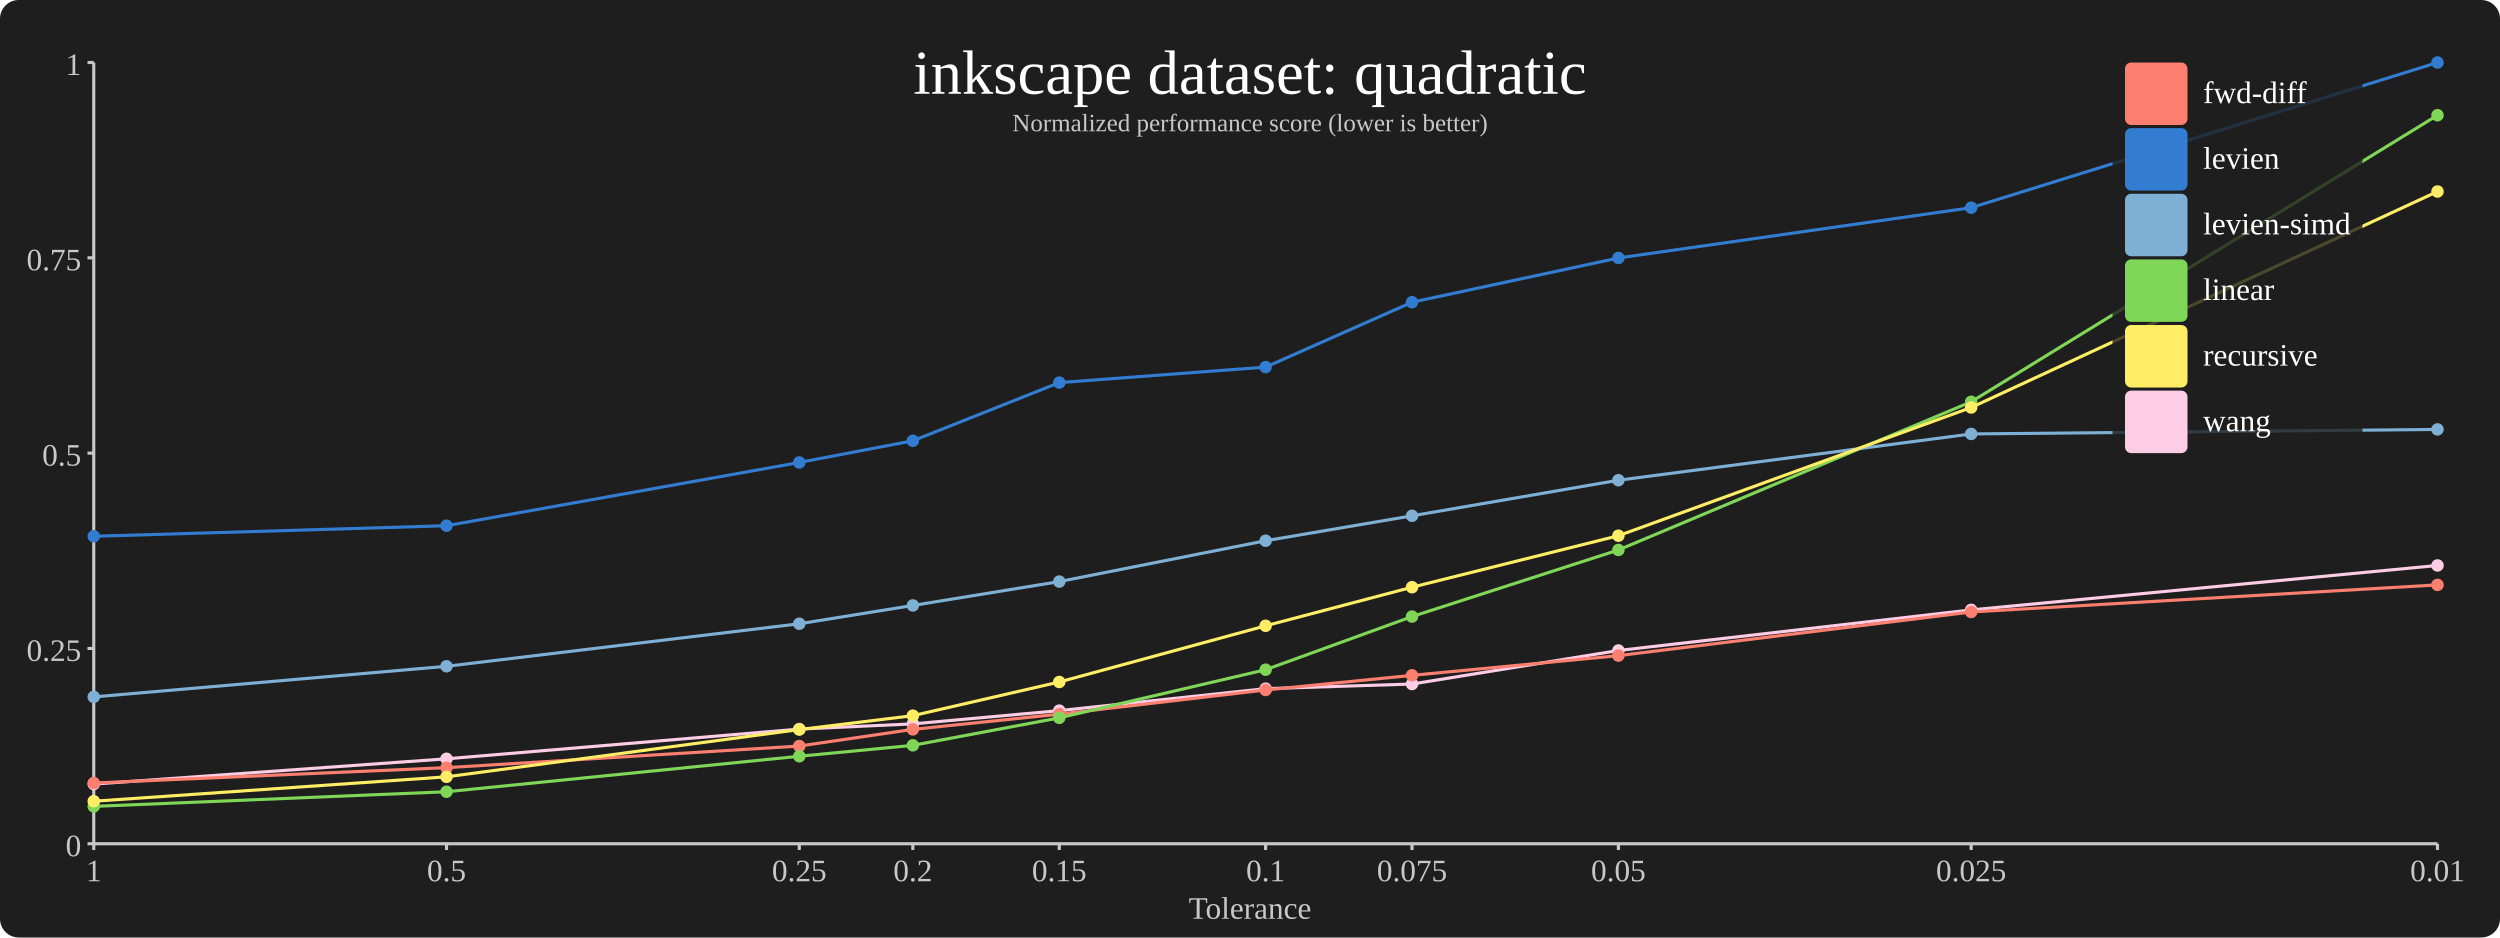
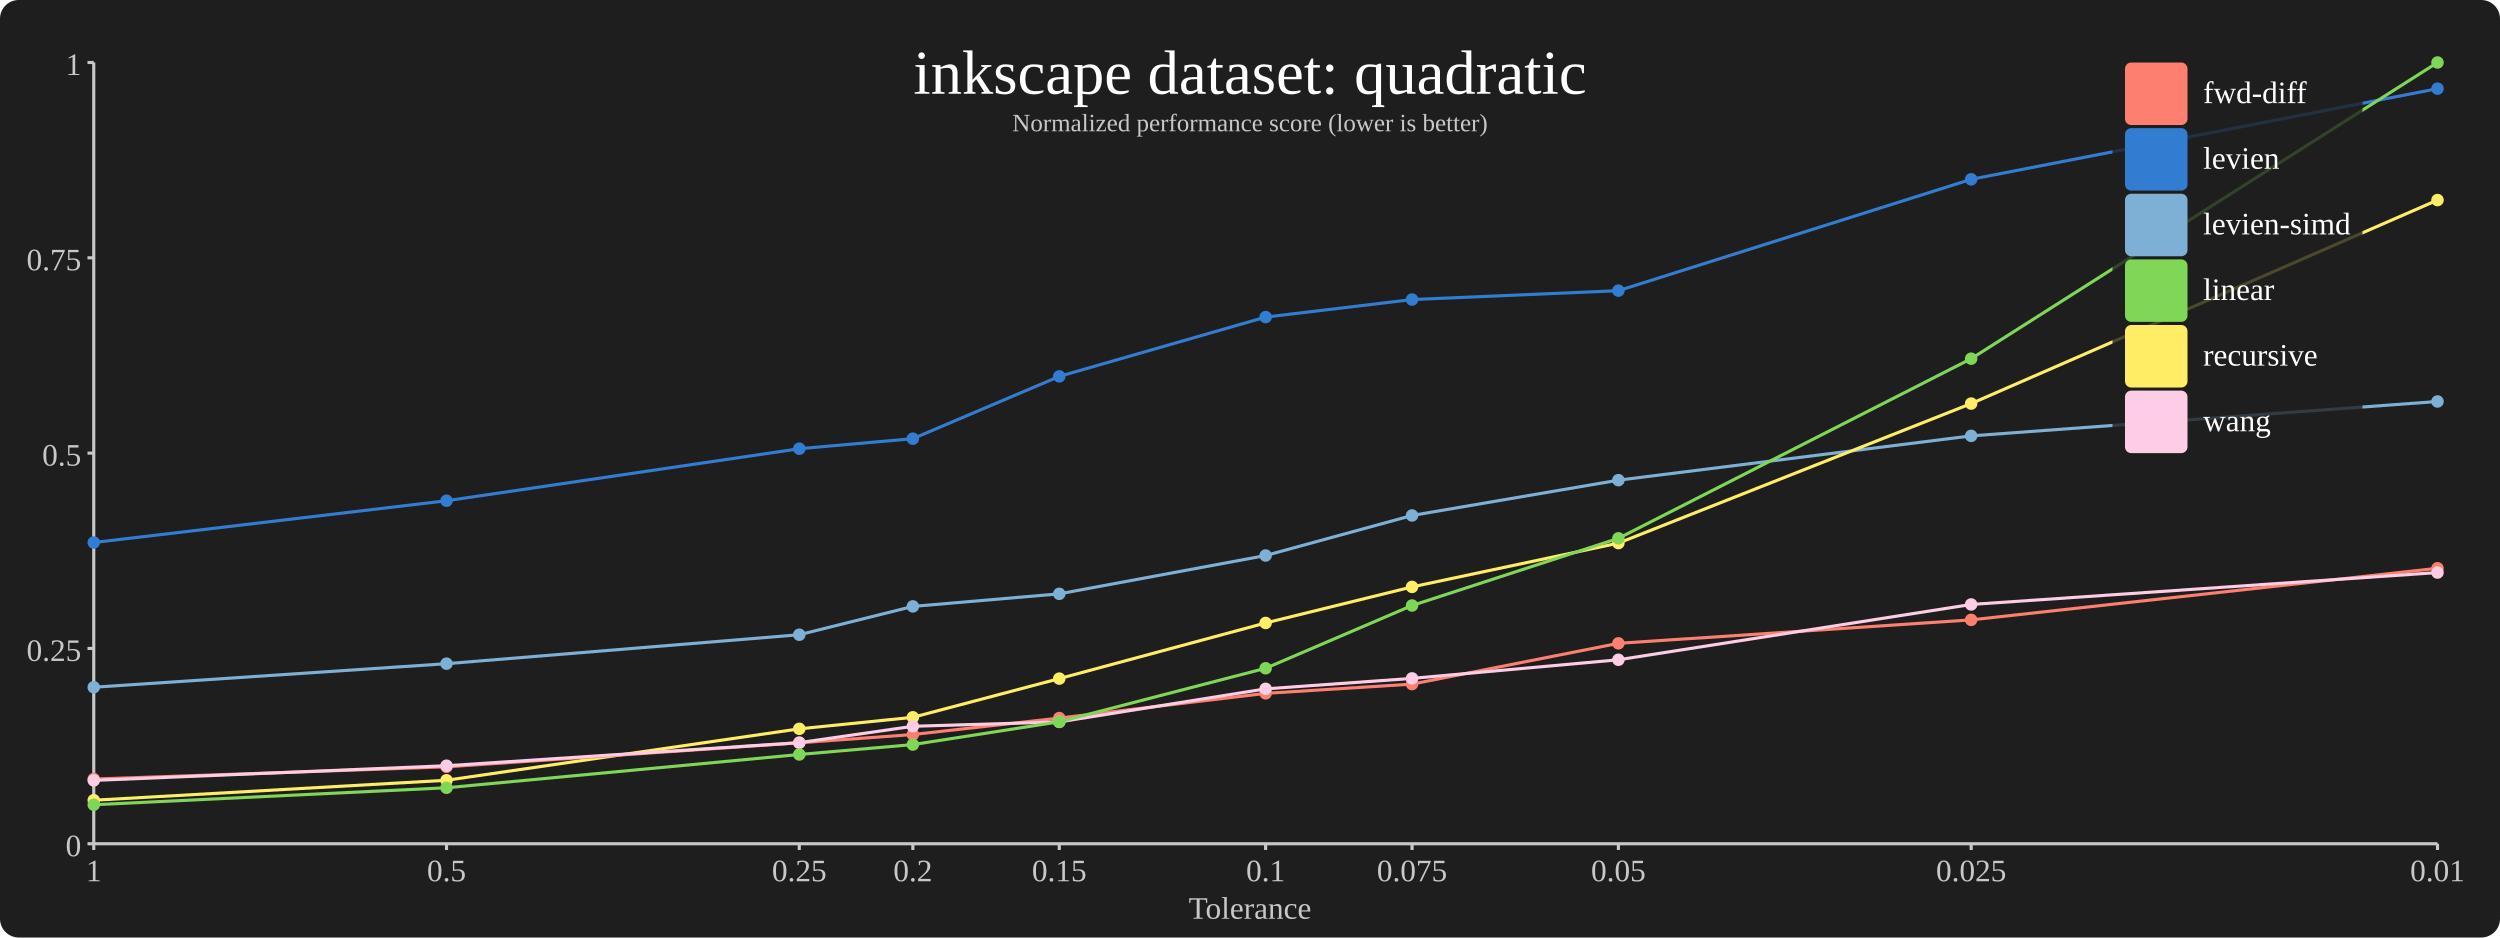
<svg xmlns="http://www.w3.org/2000/svg" viewBox="0 0 800 300">
  <rect x="0" y="0" width="800" height="300" ry="6" style="fill:rgb(30,30,30);stroke:none;fill-opacity:1;stroke-opacity:1;" />
  <path d="M 30 20 L 30 270" style="stroke:rgb(200,200,200);stroke-width:1" />
  <path d="M 30 270 L 780 270" style="stroke:rgb(200,200,200);stroke-width:1" />
  <path d="M 780 270 L 780 272" style="stroke:rgb(200,200,200);stroke-width:1" />
  <text x="780" y="282" style="font-size:10px;fill:rgb(200,200,200);text-anchor:middle;text-align:center;"> 0.01 </text>
  <path d="M 630.772 270 L 630.772 272" style="stroke:rgb(200,200,200);stroke-width:1" />
  <text x="630.772" y="282" style="font-size:10px;fill:rgb(200,200,200);text-anchor:middle;text-align:center;"> 0.025 </text>
  <path d="M 517.886 270 L 517.886 272" style="stroke:rgb(200,200,200);stroke-width:1" />
  <text x="517.886" y="282" style="font-size:10px;fill:rgb(200,200,200);text-anchor:middle;text-align:center;"> 0.05 </text>
  <path d="M 451.852 270 L 451.852 272" style="stroke:rgb(200,200,200);stroke-width:1" />
  <text x="451.852" y="282" style="font-size:10px;fill:rgb(200,200,200);text-anchor:middle;text-align:center;"> 0.075 </text>
  <path d="M 405 270 L 405 272" style="stroke:rgb(200,200,200);stroke-width:1" />
  <text x="405" y="282" style="font-size:10px;fill:rgb(200,200,200);text-anchor:middle;text-align:center;"> 0.1 </text>
  <path d="M 338.966 270 L 338.966 272" style="stroke:rgb(200,200,200);stroke-width:1" />
  <text x="338.966" y="282" style="font-size:10px;fill:rgb(200,200,200);text-anchor:middle;text-align:center;"> 0.15 </text>
  <path d="M 292.114 270 L 292.114 272" style="stroke:rgb(200,200,200);stroke-width:1" />
  <text x="292.114" y="282" style="font-size:10px;fill:rgb(200,200,200);text-anchor:middle;text-align:center;"> 0.2 </text>
  <path d="M 255.773 270 L 255.773 272" style="stroke:rgb(200,200,200);stroke-width:1" />
  <text x="255.773" y="282" style="font-size:10px;fill:rgb(200,200,200);text-anchor:middle;text-align:center;"> 0.25 </text>
  <path d="M 142.886 270 L 142.886 272" style="stroke:rgb(200,200,200);stroke-width:1" />
  <text x="142.886" y="282" style="font-size:10px;fill:rgb(200,200,200);text-anchor:middle;text-align:center;"> 0.5 </text>
  <path d="M 30 270 L 30 272" style="stroke:rgb(200,200,200);stroke-width:1" />
  <text x="30" y="282" style="font-size:10px;fill:rgb(200,200,200);text-anchor:middle;text-align:center;"> 1 </text>
  <path d="M 28 270 L 30 270" style="stroke:rgb(200,200,200);stroke-width:1" />
  <text x="26" y="274" style="font-size:10px;fill:rgb(200,200,200);text-anchor:end;text-align:right;"> 0 </text>
  <path d="M 28 207.5 L 30 207.5" style="stroke:rgb(200,200,200);stroke-width:1" />
  <text x="26" y="211.5" style="font-size:10px;fill:rgb(200,200,200);text-anchor:end;text-align:right;"> 0.25 </text>
  <path d="M 28 145 L 30 145" style="stroke:rgb(200,200,200);stroke-width:1" />
  <text x="26" y="149" style="font-size:10px;fill:rgb(200,200,200);text-anchor:end;text-align:right;"> 0.5 </text>
  <path d="M 28 82.5 L 30 82.5" style="stroke:rgb(200,200,200);stroke-width:1" />
  <text x="26" y="86.5" style="font-size:10px;fill:rgb(200,200,200);text-anchor:end;text-align:right;"> 0.75 </text>
  <path d="M 28 20 L 30 20" style="stroke:rgb(200,200,200);stroke-width:1" />
  <text x="26" y="24" style="font-size:10px;fill:rgb(200,200,200);text-anchor:end;text-align:right;"> 1 </text>
  <text x="400" y="294" style="font-size:10px;fill:rgb(200,200,200);text-anchor:middle;text-align:center;"> Tolerance </text>
-   <circle cx="780" cy="180.942" r="2" style="fill:rgb(253,204,229);stroke:none;fill-opacity:1;stroke-opacity:1;" />
-   <path d="M 780 180.942 L 630.772 195.162" style="stroke:rgb(253,204,229);stroke-width:1" />
-   <circle cx="630.772" cy="195.162" r="2" style="fill:rgb(253,204,229);stroke:none;fill-opacity:1;stroke-opacity:1;" />
-   <path d="M 630.772 195.162 L 517.886 208.157" style="stroke:rgb(253,204,229);stroke-width:1" />
-   <circle cx="517.886" cy="208.157" r="2" style="fill:rgb(253,204,229);stroke:none;fill-opacity:1;stroke-opacity:1;" />
-   <path d="M 517.886 208.157 L 451.852 218.887" style="stroke:rgb(253,204,229);stroke-width:1" />
-   <circle cx="451.852" cy="218.887" r="2" style="fill:rgb(253,204,229);stroke:none;fill-opacity:1;stroke-opacity:1;" />
-   <path d="M 451.852 218.887 L 405 220.365" style="stroke:rgb(253,204,229);stroke-width:1" />
-   <circle cx="405" cy="220.365" r="2" style="fill:rgb(253,204,229);stroke:none;fill-opacity:1;stroke-opacity:1;" />
-   <path d="M 405 220.365 L 338.966 227.397" style="stroke:rgb(253,204,229);stroke-width:1" />
-   <circle cx="338.966" cy="227.397" r="2" style="fill:rgb(253,204,229);stroke:none;fill-opacity:1;stroke-opacity:1;" />
-   <path d="M 338.966 227.397 L 292.114 231.637" style="stroke:rgb(253,204,229);stroke-width:1" />
-   <circle cx="292.114" cy="231.637" r="2" style="fill:rgb(253,204,229);stroke:none;fill-opacity:1;stroke-opacity:1;" />
-   <path d="M 292.114 231.637 L 255.773 233.305" style="stroke:rgb(253,204,229);stroke-width:1" />
-   <circle cx="255.773" cy="233.305" r="2" style="fill:rgb(253,204,229);stroke:none;fill-opacity:1;stroke-opacity:1;" />
-   <path d="M 255.773 233.305 L 142.886 242.815" style="stroke:rgb(253,204,229);stroke-width:1" />
-   <circle cx="142.886" cy="242.815" r="2" style="fill:rgb(253,204,229);stroke:none;fill-opacity:1;stroke-opacity:1;" />
-   <path d="M 142.886 242.815 L 30 250.895" style="stroke:rgb(253,204,229);stroke-width:1" />
-   <circle cx="30" cy="250.895" r="2" style="fill:rgb(253,204,229);stroke:none;fill-opacity:1;stroke-opacity:1;" />
-   <circle cx="780" cy="187.162" r="2" style="fill:rgb(253,127,111);stroke:none;fill-opacity:1;stroke-opacity:1;" />
-   <path d="M 780 187.162 L 630.772 195.83" style="stroke:rgb(253,127,111);stroke-width:1" />
-   <circle cx="630.772" cy="195.83" r="2" style="fill:rgb(253,127,111);stroke:none;fill-opacity:1;stroke-opacity:1;" />
-   <path d="M 630.772 195.83 L 517.886 209.803" style="stroke:rgb(253,127,111);stroke-width:1" />
-   <circle cx="517.886" cy="209.803" r="2" style="fill:rgb(253,127,111);stroke:none;fill-opacity:1;stroke-opacity:1;" />
-   <path d="M 517.886 209.803 L 451.852 216.105" style="stroke:rgb(253,127,111);stroke-width:1" />
-   <circle cx="451.852" cy="216.105" r="2" style="fill:rgb(253,127,111);stroke:none;fill-opacity:1;stroke-opacity:1;" />
-   <path d="M 451.852 216.105 L 405 220.787" style="stroke:rgb(253,127,111);stroke-width:1" />
-   <circle cx="405" cy="220.787" r="2" style="fill:rgb(253,127,111);stroke:none;fill-opacity:1;stroke-opacity:1;" />
-   <path d="M 405 220.787 L 338.966 228.52" style="stroke:rgb(253,127,111);stroke-width:1" />
-   <circle cx="338.966" cy="228.52" r="2" style="fill:rgb(253,127,111);stroke:none;fill-opacity:1;stroke-opacity:1;" />
-   <path d="M 338.966 228.52 L 292.114 233.395" style="stroke:rgb(253,127,111);stroke-width:1" />
-   <circle cx="292.114" cy="233.395" r="2" style="fill:rgb(253,127,111);stroke:none;fill-opacity:1;stroke-opacity:1;" />
-   <path d="M 292.114 233.395 L 255.773 238.735" style="stroke:rgb(253,127,111);stroke-width:1" />
-   <circle cx="255.773" cy="238.735" r="2" style="fill:rgb(253,127,111);stroke:none;fill-opacity:1;stroke-opacity:1;" />
-   <path d="M 255.773 238.735 L 142.886 245.647" style="stroke:rgb(253,127,111);stroke-width:1" />
-   <circle cx="142.886" cy="245.647" r="2" style="fill:rgb(253,127,111);stroke:none;fill-opacity:1;stroke-opacity:1;" />
-   <path d="M 142.886 245.647 L 30 250.56" style="stroke:rgb(253,127,111);stroke-width:1" />
-   <circle cx="30" cy="250.56" r="2" style="fill:rgb(253,127,111);stroke:none;fill-opacity:1;stroke-opacity:1;" />
-   <circle cx="780" cy="36.872" r="2" style="fill:rgb(128,214,87);stroke:none;fill-opacity:1;stroke-opacity:1;" />
-   <path d="M 780 36.872 L 630.772 128.577" style="stroke:rgb(128,214,87);stroke-width:1" />
-   <circle cx="630.772" cy="128.577" r="2" style="fill:rgb(128,214,87);stroke:none;fill-opacity:1;stroke-opacity:1;" />
-   <path d="M 630.772 128.577 L 517.886 175.99" style="stroke:rgb(128,214,87);stroke-width:1" />
-   <circle cx="517.886" cy="175.99" r="2" style="fill:rgb(128,214,87);stroke:none;fill-opacity:1;stroke-opacity:1;" />
-   <path d="M 517.886 175.99 L 451.852 197.298" style="stroke:rgb(128,214,87);stroke-width:1" />
-   <circle cx="451.852" cy="197.298" r="2" style="fill:rgb(128,214,87);stroke:none;fill-opacity:1;stroke-opacity:1;" />
-   <path d="M 451.852 197.298 L 405 214.305" style="stroke:rgb(128,214,87);stroke-width:1" />
-   <circle cx="405" cy="214.305" r="2" style="fill:rgb(128,214,87);stroke:none;fill-opacity:1;stroke-opacity:1;" />
-   <path d="M 405 214.305 L 338.966 229.708" style="stroke:rgb(128,214,87);stroke-width:1" />
-   <circle cx="338.966" cy="229.708" r="2" style="fill:rgb(128,214,87);stroke:none;fill-opacity:1;stroke-opacity:1;" />
-   <path d="M 338.966 229.708 L 292.114 238.502" style="stroke:rgb(128,214,87);stroke-width:1" />
-   <circle cx="292.114" cy="238.502" r="2" style="fill:rgb(128,214,87);stroke:none;fill-opacity:1;stroke-opacity:1;" />
-   <path d="M 292.114 238.502 L 255.773 241.995" style="stroke:rgb(128,214,87);stroke-width:1" />
-   <circle cx="255.773" cy="241.995" r="2" style="fill:rgb(128,214,87);stroke:none;fill-opacity:1;stroke-opacity:1;" />
-   <path d="M 255.773 241.995 L 142.886 253.355" style="stroke:rgb(128,214,87);stroke-width:1" />
-   <circle cx="142.886" cy="253.355" r="2" style="fill:rgb(128,214,87);stroke:none;fill-opacity:1;stroke-opacity:1;" />
-   <path d="M 142.886 253.355 L 30 258.045" style="stroke:rgb(128,214,87);stroke-width:1" />
-   <circle cx="30" cy="258.045" r="2" style="fill:rgb(128,214,87);stroke:none;fill-opacity:1;stroke-opacity:1;" />
-   <circle cx="780" cy="137.412" r="2" style="fill:rgb(126,176,213);stroke:none;fill-opacity:1;stroke-opacity:1;" />
-   <path d="M 780 137.412 L 630.772 138.86" style="stroke:rgb(126,176,213);stroke-width:1" />
-   <circle cx="630.772" cy="138.86" r="2" style="fill:rgb(126,176,213);stroke:none;fill-opacity:1;stroke-opacity:1;" />
-   <path d="M 630.772 138.86 L 517.886 153.67" style="stroke:rgb(126,176,213);stroke-width:1" />
-   <circle cx="517.886" cy="153.67" r="2" style="fill:rgb(126,176,213);stroke:none;fill-opacity:1;stroke-opacity:1;" />
-   <path d="M 517.886 153.67 L 451.852 165.058" style="stroke:rgb(126,176,213);stroke-width:1" />
-   <circle cx="451.852" cy="165.058" r="2" style="fill:rgb(126,176,213);stroke:none;fill-opacity:1;stroke-opacity:1;" />
-   <path d="M 451.852 165.058 L 405 173.032" style="stroke:rgb(126,176,213);stroke-width:1" />
-   <circle cx="405" cy="173.032" r="2" style="fill:rgb(126,176,213);stroke:none;fill-opacity:1;stroke-opacity:1;" />
-   <path d="M 405 173.032 L 338.966 186.107" style="stroke:rgb(126,176,213);stroke-width:1" />
-   <circle cx="338.966" cy="186.107" r="2" style="fill:rgb(126,176,213);stroke:none;fill-opacity:1;stroke-opacity:1;" />
-   <path d="M 338.966 186.107 L 292.114 193.743" style="stroke:rgb(126,176,213);stroke-width:1" />
-   <circle cx="292.114" cy="193.743" r="2" style="fill:rgb(126,176,213);stroke:none;fill-opacity:1;stroke-opacity:1;" />
-   <path d="M 292.114 193.743 L 255.773 199.6" style="stroke:rgb(126,176,213);stroke-width:1" />
-   <circle cx="255.773" cy="199.6" r="2" style="fill:rgb(126,176,213);stroke:none;fill-opacity:1;stroke-opacity:1;" />
-   <path d="M 255.773 199.6 L 142.886 213.21" style="stroke:rgb(126,176,213);stroke-width:1" />
-   <circle cx="142.886" cy="213.21" r="2" style="fill:rgb(126,176,213);stroke:none;fill-opacity:1;stroke-opacity:1;" />
-   <path d="M 142.886 213.21 L 30 223.01" style="stroke:rgb(126,176,213);stroke-width:1" />
-   <circle cx="30" cy="223.01" r="2" style="fill:rgb(126,176,213);stroke:none;fill-opacity:1;stroke-opacity:1;" />
-   <circle cx="780" cy="20" r="2" style="fill:rgb(50,125,209);stroke:none;fill-opacity:1;stroke-opacity:1;" />
-   <path d="M 780 20 L 630.772 66.46" style="stroke:rgb(50,125,209);stroke-width:1" />
-   <circle cx="630.772" cy="66.46" r="2" style="fill:rgb(50,125,209);stroke:none;fill-opacity:1;stroke-opacity:1;" />
-   <path d="M 630.772 66.46 L 517.886 82.55" style="stroke:rgb(50,125,209);stroke-width:1" />
-   <circle cx="517.886" cy="82.55" r="2" style="fill:rgb(50,125,209);stroke:none;fill-opacity:1;stroke-opacity:1;" />
-   <path d="M 517.886 82.55 L 451.852 96.708" style="stroke:rgb(50,125,209);stroke-width:1" />
-   <circle cx="451.852" cy="96.708" r="2" style="fill:rgb(50,125,209);stroke:none;fill-opacity:1;stroke-opacity:1;" />
-   <path d="M 451.852 96.708 L 405 117.468" style="stroke:rgb(50,125,209);stroke-width:1" />
-   <circle cx="405" cy="117.468" r="2" style="fill:rgb(50,125,209);stroke:none;fill-opacity:1;stroke-opacity:1;" />
-   <path d="M 405 117.468 L 338.966 122.432" style="stroke:rgb(50,125,209);stroke-width:1" />
-   <circle cx="338.966" cy="122.432" r="2" style="fill:rgb(50,125,209);stroke:none;fill-opacity:1;stroke-opacity:1;" />
-   <path d="M 338.966 122.432 L 292.114 141.048" style="stroke:rgb(50,125,209);stroke-width:1" />
-   <circle cx="292.114" cy="141.048" r="2" style="fill:rgb(50,125,209);stroke:none;fill-opacity:1;stroke-opacity:1;" />
-   <path d="M 292.114 141.048 L 255.773 147.988" style="stroke:rgb(50,125,209);stroke-width:1" />
-   <circle cx="255.773" cy="147.988" r="2" style="fill:rgb(50,125,209);stroke:none;fill-opacity:1;stroke-opacity:1;" />
-   <path d="M 255.773 147.988 L 142.886 168.228" style="stroke:rgb(50,125,209);stroke-width:1" />
-   <circle cx="142.886" cy="168.228" r="2" style="fill:rgb(50,125,209);stroke:none;fill-opacity:1;stroke-opacity:1;" />
-   <path d="M 142.886 168.228 L 30 171.613" style="stroke:rgb(50,125,209);stroke-width:1" />
-   <circle cx="30" cy="171.613" r="2" style="fill:rgb(50,125,209);stroke:none;fill-opacity:1;stroke-opacity:1;" />
-   <circle cx="780" cy="61.285" r="2" style="fill:rgb(255,238,101);stroke:none;fill-opacity:1;stroke-opacity:1;" />
-   <path d="M 780 61.285 L 630.772 130.395" style="stroke:rgb(255,238,101);stroke-width:1" />
-   <circle cx="630.772" cy="130.395" r="2" style="fill:rgb(255,238,101);stroke:none;fill-opacity:1;stroke-opacity:1;" />
-   <path d="M 630.772 130.395 L 517.886 171.425" style="stroke:rgb(255,238,101);stroke-width:1" />
-   <circle cx="517.886" cy="171.425" r="2" style="fill:rgb(255,238,101);stroke:none;fill-opacity:1;stroke-opacity:1;" />
-   <path d="M 517.886 171.425 L 451.852 187.905" style="stroke:rgb(255,238,101);stroke-width:1" />
-   <circle cx="451.852" cy="187.905" r="2" style="fill:rgb(255,238,101);stroke:none;fill-opacity:1;stroke-opacity:1;" />
-   <path d="M 451.852 187.905 L 405 200.255" style="stroke:rgb(255,238,101);stroke-width:1" />
-   <circle cx="405" cy="200.255" r="2" style="fill:rgb(255,238,101);stroke:none;fill-opacity:1;stroke-opacity:1;" />
-   <path d="M 405 200.255 L 338.966 218.235" style="stroke:rgb(255,238,101);stroke-width:1" />
-   <circle cx="338.966" cy="218.235" r="2" style="fill:rgb(255,238,101);stroke:none;fill-opacity:1;stroke-opacity:1;" />
-   <path d="M 338.966 218.235 L 292.114 229.01" style="stroke:rgb(255,238,101);stroke-width:1" />
-   <circle cx="292.114" cy="229.01" r="2" style="fill:rgb(255,238,101);stroke:none;fill-opacity:1;stroke-opacity:1;" />
-   <path d="M 292.114 229.01 L 255.773 233.458" style="stroke:rgb(255,238,101);stroke-width:1" />
-   <circle cx="255.773" cy="233.458" r="2" style="fill:rgb(255,238,101);stroke:none;fill-opacity:1;stroke-opacity:1;" />
-   <path d="M 255.773 233.458 L 142.886 248.583" style="stroke:rgb(255,238,101);stroke-width:1" />
-   <circle cx="142.886" cy="248.583" r="2" style="fill:rgb(255,238,101);stroke:none;fill-opacity:1;stroke-opacity:1;" />
-   <path d="M 142.886 248.583 L 30 256.392" style="stroke:rgb(255,238,101);stroke-width:1" />
-   <circle cx="30" cy="256.392" r="2" style="fill:rgb(255,238,101);stroke:none;fill-opacity:1;stroke-opacity:1;" />
+   <circle cx="780" cy="128.47" r="2" style="fill:rgb(126,176,213);stroke:none;fill-opacity:1;stroke-opacity:1;" />
+   <path d="M 780 128.47 L 630.772 139.477" style="stroke:rgb(126,176,213);stroke-width:1" />
+   <circle cx="630.772" cy="139.477" r="2" style="fill:rgb(126,176,213);stroke:none;fill-opacity:1;stroke-opacity:1;" />
+   <path d="M 630.772 139.477 L 517.886 153.65" style="stroke:rgb(126,176,213);stroke-width:1" />
+   <circle cx="517.886" cy="153.65" r="2" style="fill:rgb(126,176,213);stroke:none;fill-opacity:1;stroke-opacity:1;" />
+   <path d="M 517.886 153.65 L 451.852 164.948" style="stroke:rgb(126,176,213);stroke-width:1" />
+   <circle cx="451.852" cy="164.948" r="2" style="fill:rgb(126,176,213);stroke:none;fill-opacity:1;stroke-opacity:1;" />
+   <path d="M 451.852 164.948 L 405 177.762" style="stroke:rgb(126,176,213);stroke-width:1" />
+   <circle cx="405" cy="177.762" r="2" style="fill:rgb(126,176,213);stroke:none;fill-opacity:1;stroke-opacity:1;" />
+   <path d="M 405 177.762 L 338.966 190.028" style="stroke:rgb(126,176,213);stroke-width:1" />
+   <circle cx="338.966" cy="190.028" r="2" style="fill:rgb(126,176,213);stroke:none;fill-opacity:1;stroke-opacity:1;" />
+   <path d="M 338.966 190.028 L 292.114 194.048" style="stroke:rgb(126,176,213);stroke-width:1" />
+   <circle cx="292.114" cy="194.048" r="2" style="fill:rgb(126,176,213);stroke:none;fill-opacity:1;stroke-opacity:1;" />
+   <path d="M 292.114 194.048 L 255.773 203.11" style="stroke:rgb(126,176,213);stroke-width:1" />
+   <circle cx="255.773" cy="203.11" r="2" style="fill:rgb(126,176,213);stroke:none;fill-opacity:1;stroke-opacity:1;" />
+   <path d="M 255.773 203.11 L 142.886 212.375" style="stroke:rgb(126,176,213);stroke-width:1" />
+   <circle cx="142.886" cy="212.375" r="2" style="fill:rgb(126,176,213);stroke:none;fill-opacity:1;stroke-opacity:1;" />
+   <path d="M 142.886 212.375 L 30 219.92" style="stroke:rgb(126,176,213);stroke-width:1" />
+   <circle cx="30" cy="219.92" r="2" style="fill:rgb(126,176,213);stroke:none;fill-opacity:1;stroke-opacity:1;" />
+   <circle cx="780" cy="64.025" r="2" style="fill:rgb(255,238,101);stroke:none;fill-opacity:1;stroke-opacity:1;" />
+   <path d="M 780 64.025 L 630.772 129.143" style="stroke:rgb(255,238,101);stroke-width:1" />
+   <circle cx="630.772" cy="129.143" r="2" style="fill:rgb(255,238,101);stroke:none;fill-opacity:1;stroke-opacity:1;" />
+   <path d="M 630.772 129.143 L 517.886 173.79" style="stroke:rgb(255,238,101);stroke-width:1" />
+   <circle cx="517.886" cy="173.79" r="2" style="fill:rgb(255,238,101);stroke:none;fill-opacity:1;stroke-opacity:1;" />
+   <path d="M 517.886 173.79 L 451.852 187.808" style="stroke:rgb(255,238,101);stroke-width:1" />
+   <circle cx="451.852" cy="187.808" r="2" style="fill:rgb(255,238,101);stroke:none;fill-opacity:1;stroke-opacity:1;" />
+   <path d="M 451.852 187.808 L 405 199.345" style="stroke:rgb(255,238,101);stroke-width:1" />
+   <circle cx="405" cy="199.345" r="2" style="fill:rgb(255,238,101);stroke:none;fill-opacity:1;stroke-opacity:1;" />
+   <path d="M 405 199.345 L 338.966 217.155" style="stroke:rgb(255,238,101);stroke-width:1" />
+   <circle cx="338.966" cy="217.155" r="2" style="fill:rgb(255,238,101);stroke:none;fill-opacity:1;stroke-opacity:1;" />
+   <path d="M 338.966 217.155 L 292.114 229.537" style="stroke:rgb(255,238,101);stroke-width:1" />
+   <circle cx="292.114" cy="229.537" r="2" style="fill:rgb(255,238,101);stroke:none;fill-opacity:1;stroke-opacity:1;" />
+   <path d="M 292.114 229.537 L 255.773 233.222" style="stroke:rgb(255,238,101);stroke-width:1" />
+   <circle cx="255.773" cy="233.222" r="2" style="fill:rgb(255,238,101);stroke:none;fill-opacity:1;stroke-opacity:1;" />
+   <path d="M 255.773 233.222 L 142.886 249.68" style="stroke:rgb(255,238,101);stroke-width:1" />
+   <circle cx="142.886" cy="249.68" r="2" style="fill:rgb(255,238,101);stroke:none;fill-opacity:1;stroke-opacity:1;" />
+   <path d="M 142.886 249.68 L 30 256.075" style="stroke:rgb(255,238,101);stroke-width:1" />
+   <circle cx="30" cy="256.075" r="2" style="fill:rgb(255,238,101);stroke:none;fill-opacity:1;stroke-opacity:1;" />
+   <circle cx="780" cy="181.845" r="2" style="fill:rgb(253,127,111);stroke:none;fill-opacity:1;stroke-opacity:1;" />
+   <path d="M 780 181.845 L 630.772 198.357" style="stroke:rgb(253,127,111);stroke-width:1" />
+   <circle cx="630.772" cy="198.357" r="2" style="fill:rgb(253,127,111);stroke:none;fill-opacity:1;stroke-opacity:1;" />
+   <path d="M 630.772 198.357 L 517.886 205.865" style="stroke:rgb(253,127,111);stroke-width:1" />
+   <circle cx="517.886" cy="205.865" r="2" style="fill:rgb(253,127,111);stroke:none;fill-opacity:1;stroke-opacity:1;" />
+   <path d="M 517.886 205.865 L 451.852 218.912" style="stroke:rgb(253,127,111);stroke-width:1" />
+   <circle cx="451.852" cy="218.912" r="2" style="fill:rgb(253,127,111);stroke:none;fill-opacity:1;stroke-opacity:1;" />
+   <path d="M 451.852 218.912 L 405 221.87" style="stroke:rgb(253,127,111);stroke-width:1" />
+   <circle cx="405" cy="221.87" r="2" style="fill:rgb(253,127,111);stroke:none;fill-opacity:1;stroke-opacity:1;" />
+   <path d="M 405 221.87 L 338.966 229.778" style="stroke:rgb(253,127,111);stroke-width:1" />
+   <circle cx="338.966" cy="229.778" r="2" style="fill:rgb(253,127,111);stroke:none;fill-opacity:1;stroke-opacity:1;" />
+   <path d="M 338.966 229.778 L 292.114 235.042" style="stroke:rgb(253,127,111);stroke-width:1" />
+   <circle cx="292.114" cy="235.042" r="2" style="fill:rgb(253,127,111);stroke:none;fill-opacity:1;stroke-opacity:1;" />
+   <path d="M 292.114 235.042 L 255.773 237.695" style="stroke:rgb(253,127,111);stroke-width:1" />
+   <circle cx="255.773" cy="237.695" r="2" style="fill:rgb(253,127,111);stroke:none;fill-opacity:1;stroke-opacity:1;" />
+   <path d="M 255.773 237.695 L 142.886 245.382" style="stroke:rgb(253,127,111);stroke-width:1" />
+   <circle cx="142.886" cy="245.382" r="2" style="fill:rgb(253,127,111);stroke:none;fill-opacity:1;stroke-opacity:1;" />
+   <path d="M 142.886 245.382 L 30 249.292" style="stroke:rgb(253,127,111);stroke-width:1" />
+   <circle cx="30" cy="249.292" r="2" style="fill:rgb(253,127,111);stroke:none;fill-opacity:1;stroke-opacity:1;" />
+   <circle cx="780" cy="183.218" r="2" style="fill:rgb(253,204,229);stroke:none;fill-opacity:1;stroke-opacity:1;" />
+   <path d="M 780 183.218 L 630.772 193.425" style="stroke:rgb(253,204,229);stroke-width:1" />
+   <circle cx="630.772" cy="193.425" r="2" style="fill:rgb(253,204,229);stroke:none;fill-opacity:1;stroke-opacity:1;" />
+   <path d="M 630.772 193.425 L 517.886 211.125" style="stroke:rgb(253,204,229);stroke-width:1" />
+   <circle cx="517.886" cy="211.125" r="2" style="fill:rgb(253,204,229);stroke:none;fill-opacity:1;stroke-opacity:1;" />
+   <path d="M 517.886 211.125 L 451.852 217.085" style="stroke:rgb(253,204,229);stroke-width:1" />
+   <circle cx="451.852" cy="217.085" r="2" style="fill:rgb(253,204,229);stroke:none;fill-opacity:1;stroke-opacity:1;" />
+   <path d="M 451.852 217.085 L 405 220.433" style="stroke:rgb(253,204,229);stroke-width:1" />
+   <circle cx="405" cy="220.433" r="2" style="fill:rgb(253,204,229);stroke:none;fill-opacity:1;stroke-opacity:1;" />
+   <path d="M 405 220.433 L 338.966 231.007" style="stroke:rgb(253,204,229);stroke-width:1" />
+   <circle cx="338.966" cy="231.007" r="2" style="fill:rgb(253,204,229);stroke:none;fill-opacity:1;stroke-opacity:1;" />
+   <path d="M 338.966 231.007 L 292.114 232.412" style="stroke:rgb(253,204,229);stroke-width:1" />
+   <circle cx="292.114" cy="232.412" r="2" style="fill:rgb(253,204,229);stroke:none;fill-opacity:1;stroke-opacity:1;" />
+   <path d="M 292.114 232.412 L 255.773 237.645" style="stroke:rgb(253,204,229);stroke-width:1" />
+   <circle cx="255.773" cy="237.645" r="2" style="fill:rgb(253,204,229);stroke:none;fill-opacity:1;stroke-opacity:1;" />
+   <path d="M 255.773 237.645 L 142.886 245.03" style="stroke:rgb(253,204,229);stroke-width:1" />
+   <circle cx="142.886" cy="245.03" r="2" style="fill:rgb(253,204,229);stroke:none;fill-opacity:1;stroke-opacity:1;" />
+   <path d="M 142.886 245.03 L 30 249.73" style="stroke:rgb(253,204,229);stroke-width:1" />
+   <circle cx="30" cy="249.73" r="2" style="fill:rgb(253,204,229);stroke:none;fill-opacity:1;stroke-opacity:1;" />
+   <circle cx="780" cy="28.37" r="2" style="fill:rgb(50,125,209);stroke:none;fill-opacity:1;stroke-opacity:1;" />
+   <path d="M 780 28.37 L 630.772 57.375" style="stroke:rgb(50,125,209);stroke-width:1" />
+   <circle cx="630.772" cy="57.375" r="2" style="fill:rgb(50,125,209);stroke:none;fill-opacity:1;stroke-opacity:1;" />
+   <path d="M 630.772 57.375 L 517.886 93.015" style="stroke:rgb(50,125,209);stroke-width:1" />
+   <circle cx="517.886" cy="93.015" r="2" style="fill:rgb(50,125,209);stroke:none;fill-opacity:1;stroke-opacity:1;" />
+   <path d="M 517.886 93.015 L 451.852 95.852" style="stroke:rgb(50,125,209);stroke-width:1" />
+   <circle cx="451.852" cy="95.852" r="2" style="fill:rgb(50,125,209);stroke:none;fill-opacity:1;stroke-opacity:1;" />
+   <path d="M 451.852 95.852 L 405 101.465" style="stroke:rgb(50,125,209);stroke-width:1" />
+   <circle cx="405" cy="101.465" r="2" style="fill:rgb(50,125,209);stroke:none;fill-opacity:1;stroke-opacity:1;" />
+   <path d="M 405 101.465 L 338.966 120.443" style="stroke:rgb(50,125,209);stroke-width:1" />
+   <circle cx="338.966" cy="120.443" r="2" style="fill:rgb(50,125,209);stroke:none;fill-opacity:1;stroke-opacity:1;" />
+   <path d="M 338.966 120.443 L 292.114 140.37" style="stroke:rgb(50,125,209);stroke-width:1" />
+   <circle cx="292.114" cy="140.37" r="2" style="fill:rgb(50,125,209);stroke:none;fill-opacity:1;stroke-opacity:1;" />
+   <path d="M 292.114 140.37 L 255.773 143.585" style="stroke:rgb(50,125,209);stroke-width:1" />
+   <circle cx="255.773" cy="143.585" r="2" style="fill:rgb(50,125,209);stroke:none;fill-opacity:1;stroke-opacity:1;" />
+   <path d="M 255.773 143.585 L 142.886 160.235" style="stroke:rgb(50,125,209);stroke-width:1" />
+   <circle cx="142.886" cy="160.235" r="2" style="fill:rgb(50,125,209);stroke:none;fill-opacity:1;stroke-opacity:1;" />
+   <path d="M 142.886 160.235 L 30 173.603" style="stroke:rgb(50,125,209);stroke-width:1" />
+   <circle cx="30" cy="173.603" r="2" style="fill:rgb(50,125,209);stroke:none;fill-opacity:1;stroke-opacity:1;" />
+   <circle cx="780" cy="20" r="2" style="fill:rgb(128,214,87);stroke:none;fill-opacity:1;stroke-opacity:1;" />
+   <path d="M 780 20 L 630.772 114.78" style="stroke:rgb(128,214,87);stroke-width:1" />
+   <circle cx="630.772" cy="114.78" r="2" style="fill:rgb(128,214,87);stroke:none;fill-opacity:1;stroke-opacity:1;" />
+   <path d="M 630.772 114.78 L 517.886 172.265" style="stroke:rgb(128,214,87);stroke-width:1" />
+   <circle cx="517.886" cy="172.265" r="2" style="fill:rgb(128,214,87);stroke:none;fill-opacity:1;stroke-opacity:1;" />
+   <path d="M 517.886 172.265 L 451.852 193.762" style="stroke:rgb(128,214,87);stroke-width:1" />
+   <circle cx="451.852" cy="193.762" r="2" style="fill:rgb(128,214,87);stroke:none;fill-opacity:1;stroke-opacity:1;" />
+   <path d="M 451.852 193.762 L 405 213.845" style="stroke:rgb(128,214,87);stroke-width:1" />
+   <circle cx="405" cy="213.845" r="2" style="fill:rgb(128,214,87);stroke:none;fill-opacity:1;stroke-opacity:1;" />
+   <path d="M 405 213.845 L 338.966 230.968" style="stroke:rgb(128,214,87);stroke-width:1" />
+   <circle cx="338.966" cy="230.968" r="2" style="fill:rgb(128,214,87);stroke:none;fill-opacity:1;stroke-opacity:1;" />
+   <path d="M 338.966 230.968 L 292.114 238.265" style="stroke:rgb(128,214,87);stroke-width:1" />
+   <circle cx="292.114" cy="238.265" r="2" style="fill:rgb(128,214,87);stroke:none;fill-opacity:1;stroke-opacity:1;" />
+   <path d="M 292.114 238.265 L 255.773 241.433" style="stroke:rgb(128,214,87);stroke-width:1" />
+   <circle cx="255.773" cy="241.433" r="2" style="fill:rgb(128,214,87);stroke:none;fill-opacity:1;stroke-opacity:1;" />
+   <path d="M 255.773 241.433 L 142.886 252.083" style="stroke:rgb(128,214,87);stroke-width:1" />
+   <circle cx="142.886" cy="252.083" r="2" style="fill:rgb(128,214,87);stroke:none;fill-opacity:1;stroke-opacity:1;" />
+   <path d="M 142.886 252.083 L 30 257.512" style="stroke:rgb(128,214,87);stroke-width:1" />
+   <circle cx="30" cy="257.512" r="2" style="fill:rgb(128,214,87);stroke:none;fill-opacity:1;stroke-opacity:1;" />
  <rect x="676" y="16" width="80" height="133" ry="4" style="fill:rgb(30,30,30);stroke:none;fill-opacity:0.8;stroke-opacity:1;" />
  <rect x="680" y="20" width="20" height="20" ry="2" style="fill:rgb(253,127,111);stroke:none;fill-opacity:1;stroke-opacity:1;" />
  <text x="705" y="33" style="font-size:10px;fill:rgb(255,255,255);text-anchor:start;text-align:left;"> fwd-diff </text>
  <rect x="680" y="41" width="20" height="20" ry="2" style="fill:rgb(50,125,209);stroke:none;fill-opacity:1;stroke-opacity:1;" />
  <text x="705" y="54" style="font-size:10px;fill:rgb(255,255,255);text-anchor:start;text-align:left;"> levien </text>
  <rect x="680" y="62" width="20" height="20" ry="2" style="fill:rgb(126,176,213);stroke:none;fill-opacity:1;stroke-opacity:1;" />
  <text x="705" y="75" style="font-size:10px;fill:rgb(255,255,255);text-anchor:start;text-align:left;"> levien-simd </text>
  <rect x="680" y="83" width="20" height="20" ry="2" style="fill:rgb(128,214,87);stroke:none;fill-opacity:1;stroke-opacity:1;" />
  <text x="705" y="96" style="font-size:10px;fill:rgb(255,255,255);text-anchor:start;text-align:left;"> linear </text>
  <rect x="680" y="104" width="20" height="20" ry="2" style="fill:rgb(255,238,101);stroke:none;fill-opacity:1;stroke-opacity:1;" />
  <text x="705" y="117" style="font-size:10px;fill:rgb(255,255,255);text-anchor:start;text-align:left;"> recursive </text>
  <rect x="680" y="125" width="20" height="20" ry="2" style="fill:rgb(253,204,229);stroke:none;fill-opacity:1;stroke-opacity:1;" />
  <text x="705" y="138" style="font-size:10px;fill:rgb(255,255,255);text-anchor:start;text-align:left;"> wang </text>
  <text x="400" y="30" style="font-size:20px;fill:rgb(255,255,255);text-anchor:middle;text-align:center;"> inkscape dataset: quadratic </text>
  <text x="400" y="42" style="font-size:8px;fill:rgb(200,200,200);text-anchor:middle;text-align:center;"> Normalized performance score (lower is better) </text>
</svg>
